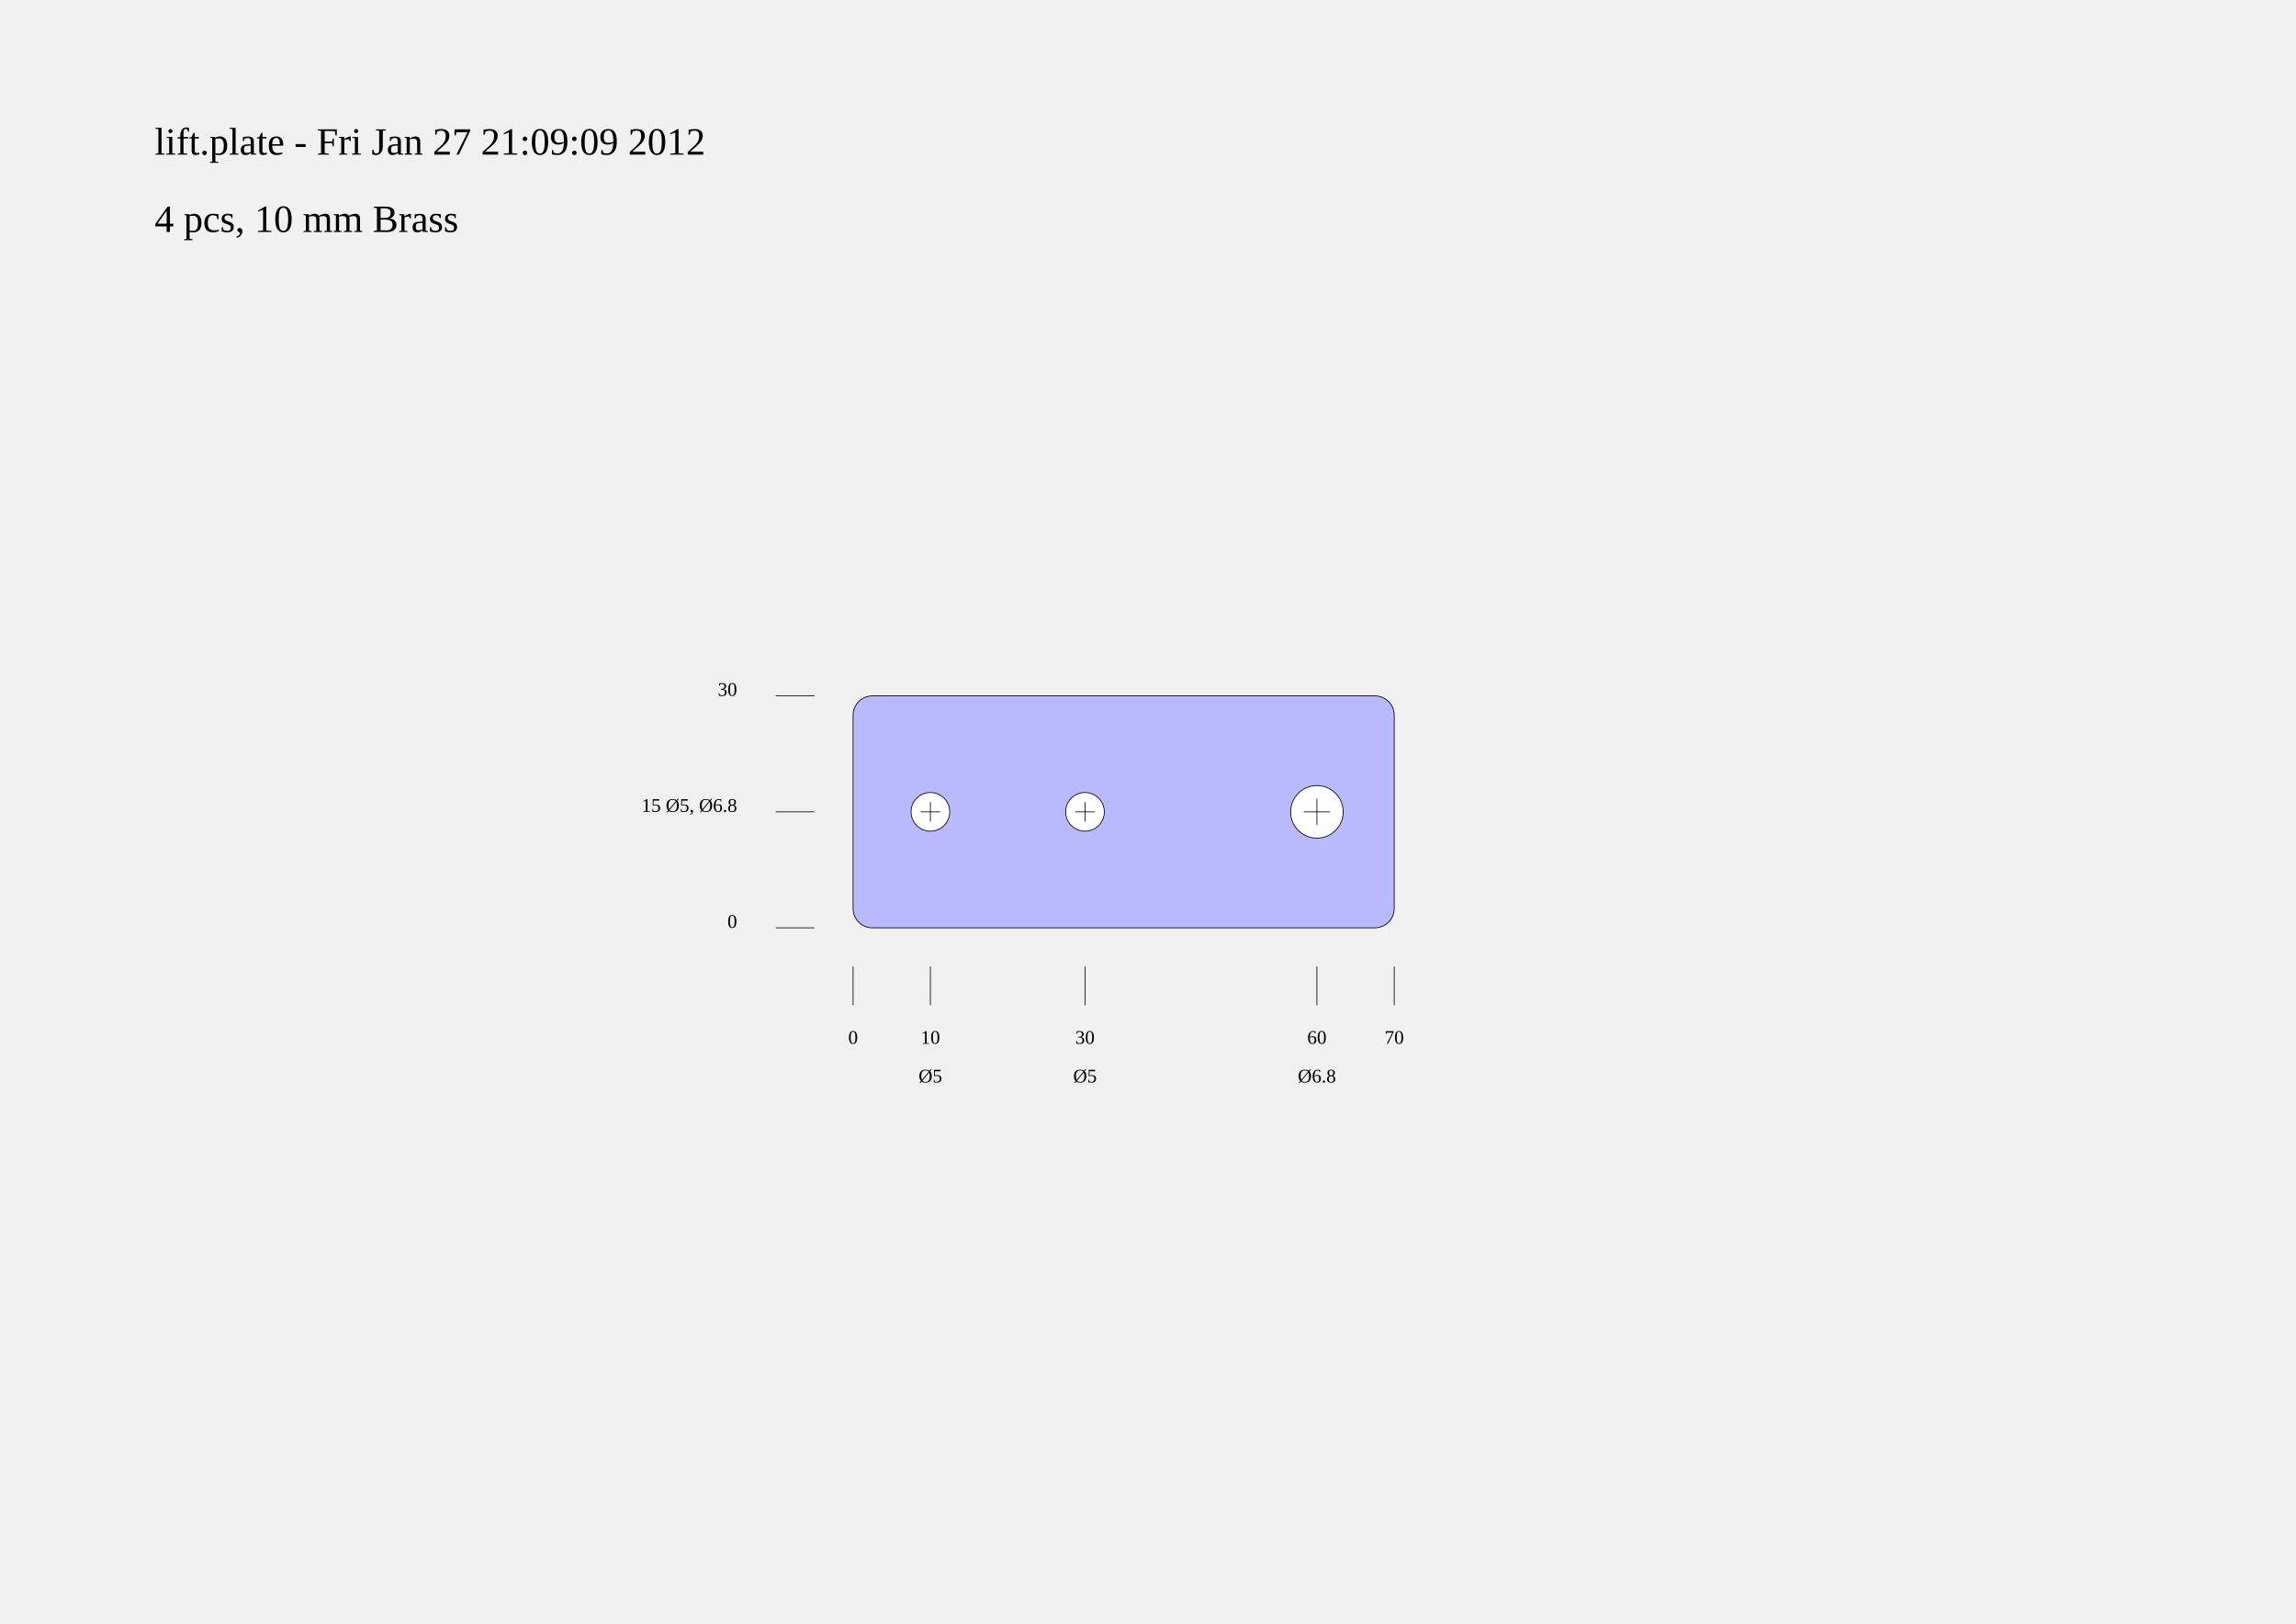
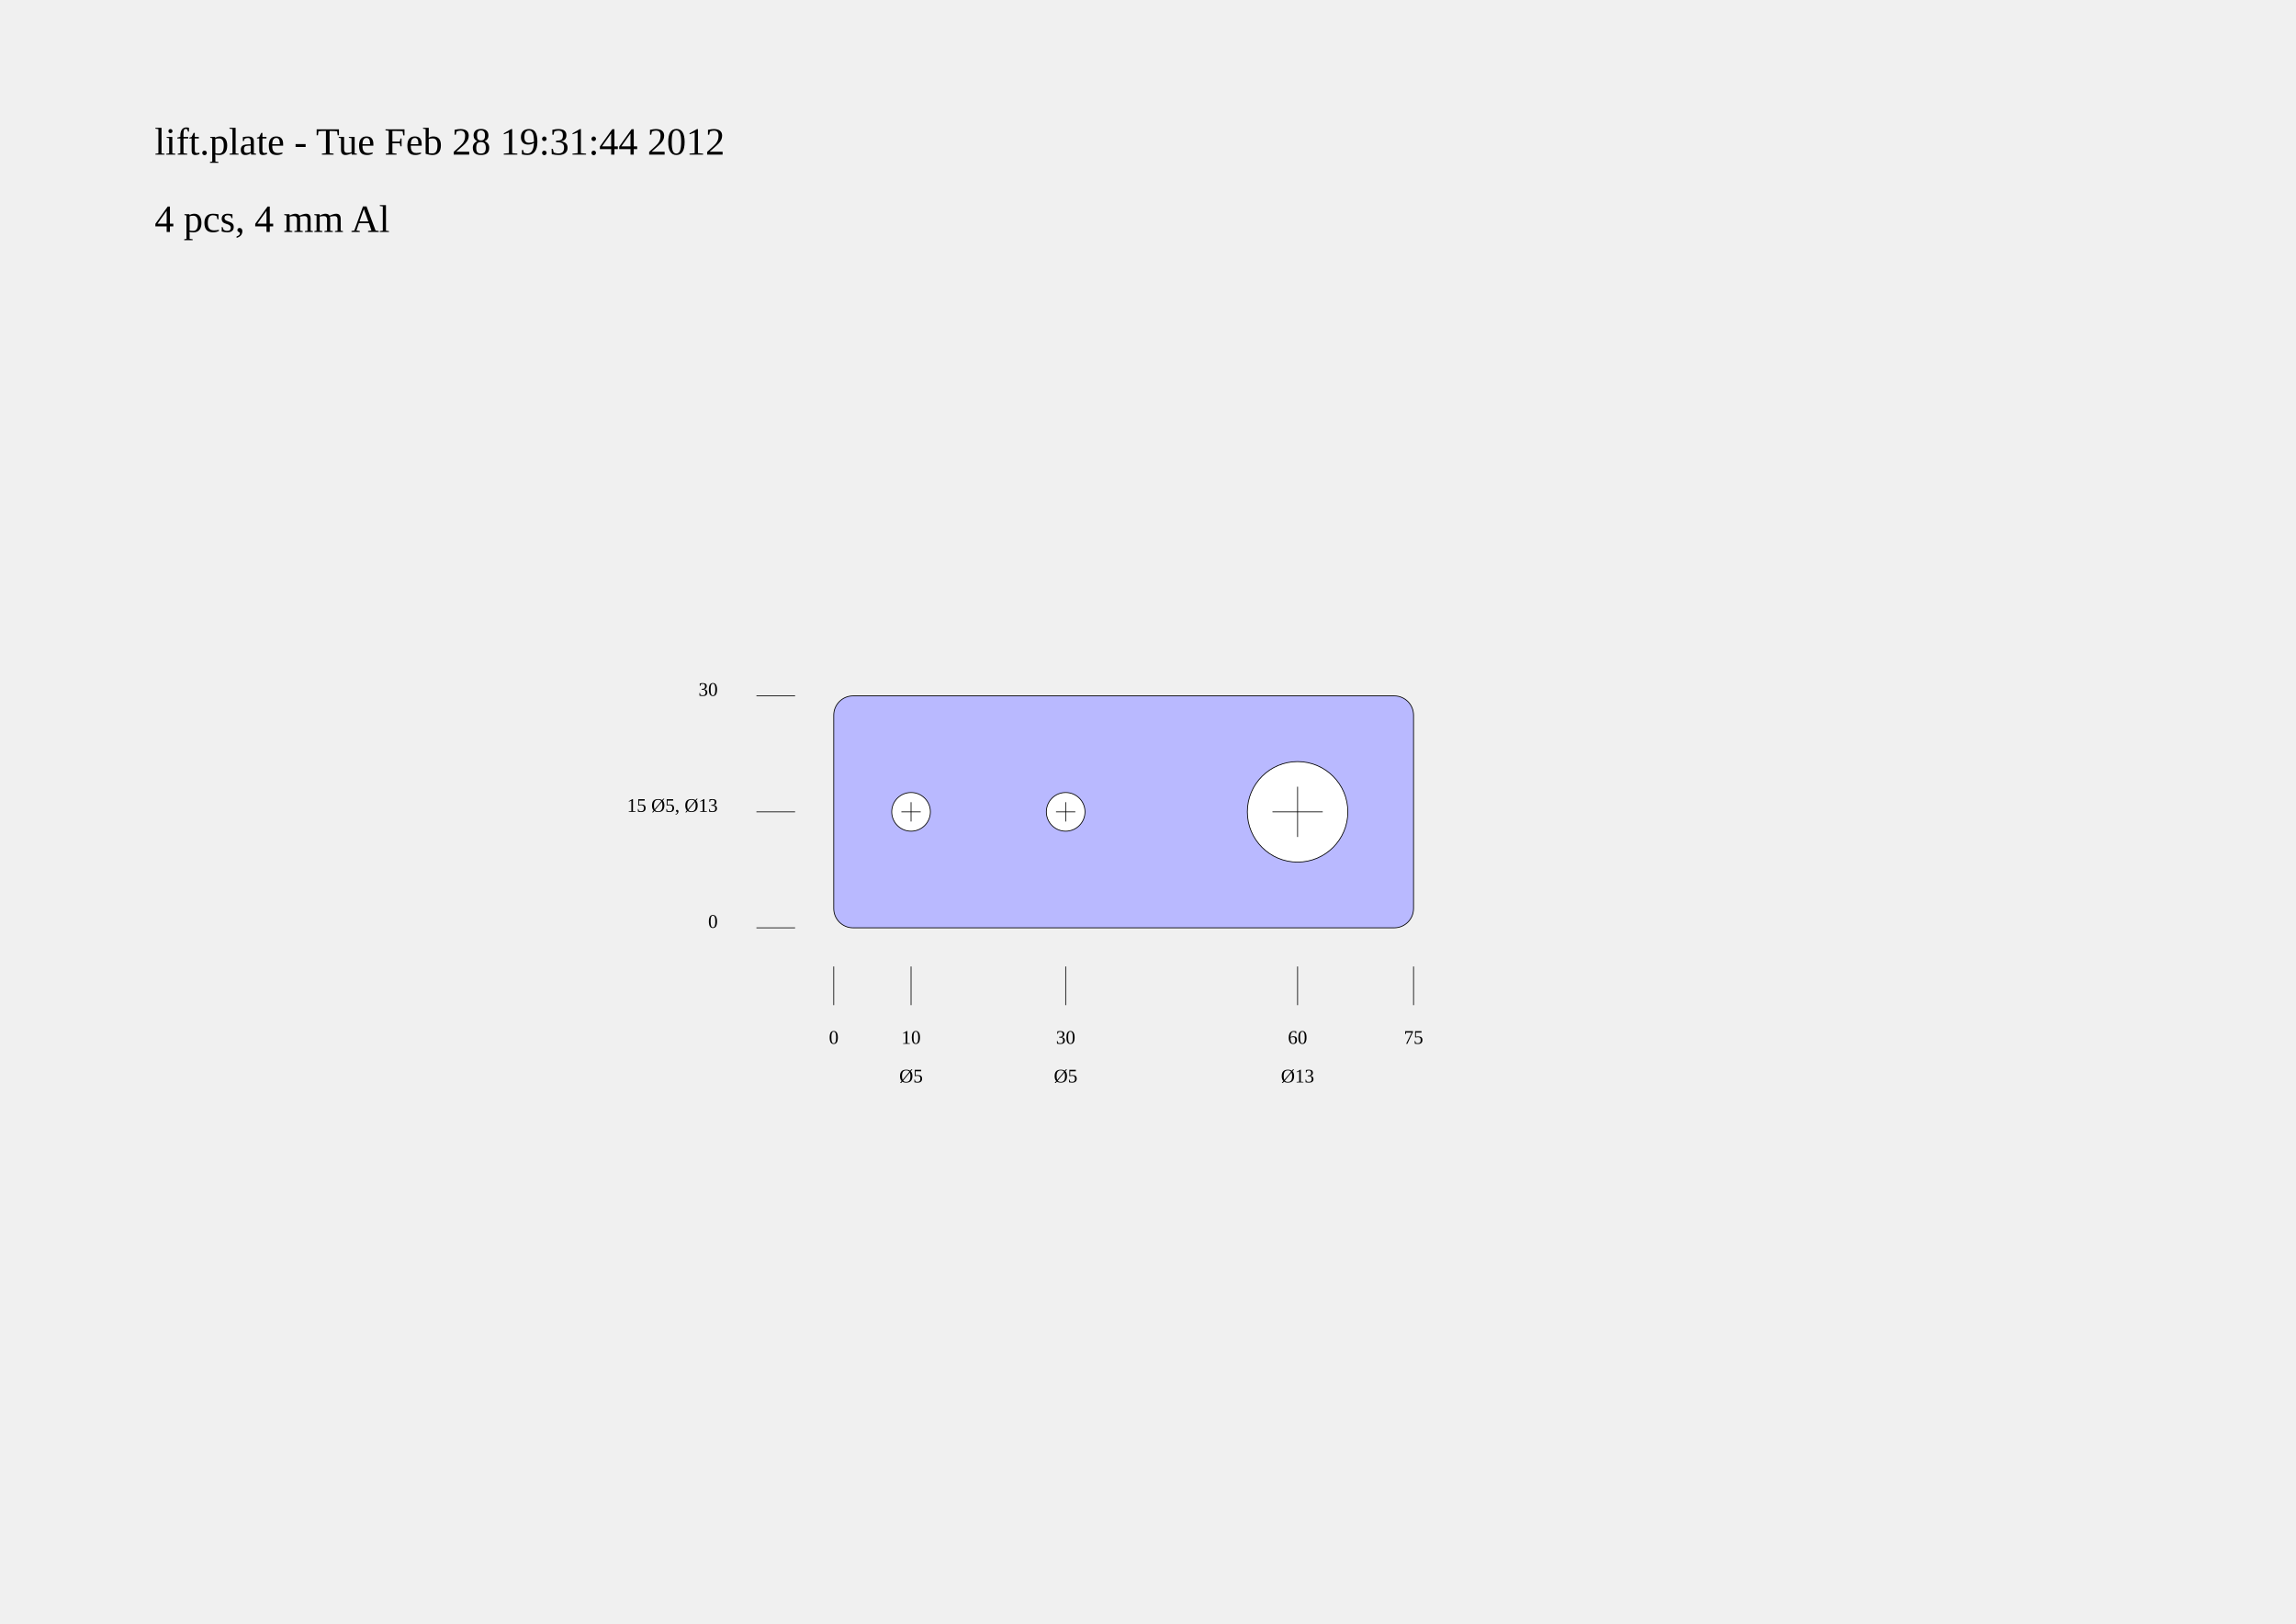
<svg xmlns="http://www.w3.org/2000/svg" width="1052.362" height="744.094" id="svg2" version="1.1">
  <defs id="defs4" />
  <g id="layer1">
-     <rect style="fill:#b9b9ff;fill-opacity:1;fill-rule:evenodd;stroke:#000000;stroke-width:0.354;stroke-linecap:butt;stroke-linejoin:miter;stroke-miterlimit:4;stroke-opacity:1;stroke-dasharray:none" id="platerect" width="248.031" height="106.299" x="391.004" y="318.898" ry="8.858" rx="8.858" />
+     <rect style="fill:#b9b9ff;fill-opacity:1;fill-rule:evenodd;stroke:#000000;stroke-width:0.354;stroke-linecap:butt;stroke-linejoin:miter;stroke-miterlimit:4;stroke-opacity:1;stroke-dasharray:none" id="platerect" width="265.748" height="106.299" x="382.146" y="318.898" ry="8.858" rx="8.858" />
  </g>
  <g id="layer2">
-     <circle cx="426.437" cy="372.047" r="8.858" style="fill:#ffffff;fill-opacity:1;stroke:#000000;stroke-width:0.354;" />
-     <circle cx="497.303" cy="372.047" r="8.858" style="fill:#ffffff;fill-opacity:1;stroke:#000000;stroke-width:0.354;" />
-     <circle cx="603.602" cy="372.047" r="12.047" style="fill:#ffffff;fill-opacity:1;stroke:#000000;stroke-width:0.354;" />
+     <circle cx="417.579" cy="372.047" r="8.858" style="fill:#ffffff;fill-opacity:1;stroke:#000000;stroke-width:0.354;" />
+     <circle cx="488.445" cy="372.047" r="8.858" style="fill:#ffffff;fill-opacity:1;stroke:#000000;stroke-width:0.354;" />
+     <circle cx="594.744" cy="372.047" r="23.031" style="fill:#ffffff;fill-opacity:1;stroke:#000000;stroke-width:0.354;" />
  </g>
  <g id="layer3">
-     <line x1="422.008" y1="372.047" x2="430.866" y2="372.047" style="stroke:rgb(0,0,0);stroke-width:0.345" />
-     <line x1="426.437" y1="367.618" x2="426.437" y2="376.476" style="stroke:rgb(0,0,0);stroke-width:0.345" />
-     <line x1="492.874" y1="372.047" x2="501.732" y2="372.047" style="stroke:rgb(0,0,0);stroke-width:0.345" />
-     <line x1="497.303" y1="367.618" x2="497.303" y2="376.476" style="stroke:rgb(0,0,0);stroke-width:0.345" />
-     <line x1="597.579" y1="372.047" x2="609.626" y2="372.047" style="stroke:rgb(0,0,0);stroke-width:0.345" />
-     <line x1="603.602" y1="366.024" x2="603.602" y2="378.071" style="stroke:rgb(0,0,0);stroke-width:0.345" />
+     <line x1="413.15" y1="372.047" x2="422.008" y2="372.047" style="stroke:rgb(0,0,0);stroke-width:0.345" />
+     <line x1="417.579" y1="367.618" x2="417.579" y2="376.476" style="stroke:rgb(0,0,0);stroke-width:0.345" />
+     <line x1="484.016" y1="372.047" x2="492.874" y2="372.047" style="stroke:rgb(0,0,0);stroke-width:0.345" />
+     <line x1="488.445" y1="367.618" x2="488.445" y2="376.476" style="stroke:rgb(0,0,0);stroke-width:0.345" />
+     <line x1="583.228" y1="372.047" x2="606.26" y2="372.047" style="stroke:rgb(0,0,0);stroke-width:0.345" />
+     <line x1="594.744" y1="360.531" x2="594.744" y2="383.563" style="stroke:rgb(0,0,0);stroke-width:0.345" />
  </g>
  <g id="layer4">
-     <line x1="639.035" y1="442.913" x2="639.035" y2="460.63" style="stroke:rgb(0,0,0);stroke-width:0.345" />
-     <text x="639.035" y="478.346" font-size="8.858" text-anchor="middle">70</text>
-     <line x1="603.602" y1="442.913" x2="603.602" y2="460.63" style="stroke:rgb(0,0,0);stroke-width:0.345" />
-     <text x="603.602" y="478.346" font-size="8.858" text-anchor="middle">60</text>
-     <text x="603.602" y="496.063" font-size="8.858" text-anchor="middle">Ø6.8</text>
-     <line x1="497.303" y1="442.913" x2="497.303" y2="460.63" style="stroke:rgb(0,0,0);stroke-width:0.345" />
-     <text x="497.303" y="478.346" font-size="8.858" text-anchor="middle">30</text>
-     <text x="497.303" y="496.063" font-size="8.858" text-anchor="middle">Ø5</text>
-     <line x1="426.437" y1="442.913" x2="426.437" y2="460.63" style="stroke:rgb(0,0,0);stroke-width:0.345" />
-     <text x="426.437" y="478.346" font-size="8.858" text-anchor="middle">10</text>
-     <text x="426.437" y="496.063" font-size="8.858" text-anchor="middle">Ø5</text>
-     <line x1="391.004" y1="442.913" x2="391.004" y2="460.63" style="stroke:rgb(0,0,0);stroke-width:0.345" />
-     <text x="391.004" y="478.346" font-size="8.858" text-anchor="middle">0</text>
-     <line x1="373.287" y1="318.898" x2="355.571" y2="318.898" style="stroke:rgb(0,0,0);stroke-width:0.345" />
-     <text x="337.854" y="318.898" font-size="8.858" text-anchor="end">30</text>
-     <line x1="373.287" y1="372.047" x2="355.571" y2="372.047" style="stroke:rgb(0,0,0);stroke-width:0.345" />
-     <text x="337.854" y="372.047" font-size="8.858" text-anchor="end">15 Ø5, Ø6.8</text>
-     <line x1="373.287" y1="425.197" x2="355.571" y2="425.197" style="stroke:rgb(0,0,0);stroke-width:0.345" />
-     <text x="337.854" y="425.197" font-size="8.858" text-anchor="end">0</text>
+     <line x1="647.894" y1="442.913" x2="647.894" y2="460.63" style="stroke:rgb(0,0,0);stroke-width:0.345" />
+     <text x="647.894" y="478.346" font-size="8.858" text-anchor="middle">75</text>
+     <line x1="594.744" y1="442.913" x2="594.744" y2="460.63" style="stroke:rgb(0,0,0);stroke-width:0.345" />
+     <text x="594.744" y="478.346" font-size="8.858" text-anchor="middle">60</text>
+     <text x="594.744" y="496.063" font-size="8.858" text-anchor="middle">Ø13</text>
+     <line x1="488.445" y1="442.913" x2="488.445" y2="460.63" style="stroke:rgb(0,0,0);stroke-width:0.345" />
+     <text x="488.445" y="478.346" font-size="8.858" text-anchor="middle">30</text>
+     <text x="488.445" y="496.063" font-size="8.858" text-anchor="middle">Ø5</text>
+     <line x1="417.579" y1="442.913" x2="417.579" y2="460.63" style="stroke:rgb(0,0,0);stroke-width:0.345" />
+     <text x="417.579" y="478.346" font-size="8.858" text-anchor="middle">10</text>
+     <text x="417.579" y="496.063" font-size="8.858" text-anchor="middle">Ø5</text>
+     <line x1="382.146" y1="442.913" x2="382.146" y2="460.63" style="stroke:rgb(0,0,0);stroke-width:0.345" />
+     <text x="382.146" y="478.346" font-size="8.858" text-anchor="middle">0</text>
+     <line x1="364.429" y1="318.898" x2="346.713" y2="318.898" style="stroke:rgb(0,0,0);stroke-width:0.345" />
+     <text x="328.996" y="318.898" font-size="8.858" text-anchor="end">30</text>
+     <line x1="364.429" y1="372.047" x2="346.713" y2="372.047" style="stroke:rgb(0,0,0);stroke-width:0.345" />
+     <text x="328.996" y="372.047" font-size="8.858" text-anchor="end">15 Ø5, Ø13</text>
+     <line x1="364.429" y1="425.197" x2="346.713" y2="425.197" style="stroke:rgb(0,0,0);stroke-width:0.345" />
+     <text x="328.996" y="425.197" font-size="8.858" text-anchor="end">0</text>
  </g>
  <g id="layer5">
-     <text x="70.866" y="106.299" font-size="17.717" text-anchor="start">4 pcs, 10 mm Brass</text>
-     <text x="70.866" y="70.866" font-size="17.717" text-anchor="start">lift.plate - Fri Jan 27 21:09:09 2012</text>
+     <text x="70.866" y="106.299" font-size="17.717" text-anchor="start">4 pcs, 4 mm Al</text>
+     <text x="70.866" y="70.866" font-size="17.717" text-anchor="start">lift.plate - Tue Feb 28 19:31:44 2012</text>
  </g>
</svg>
